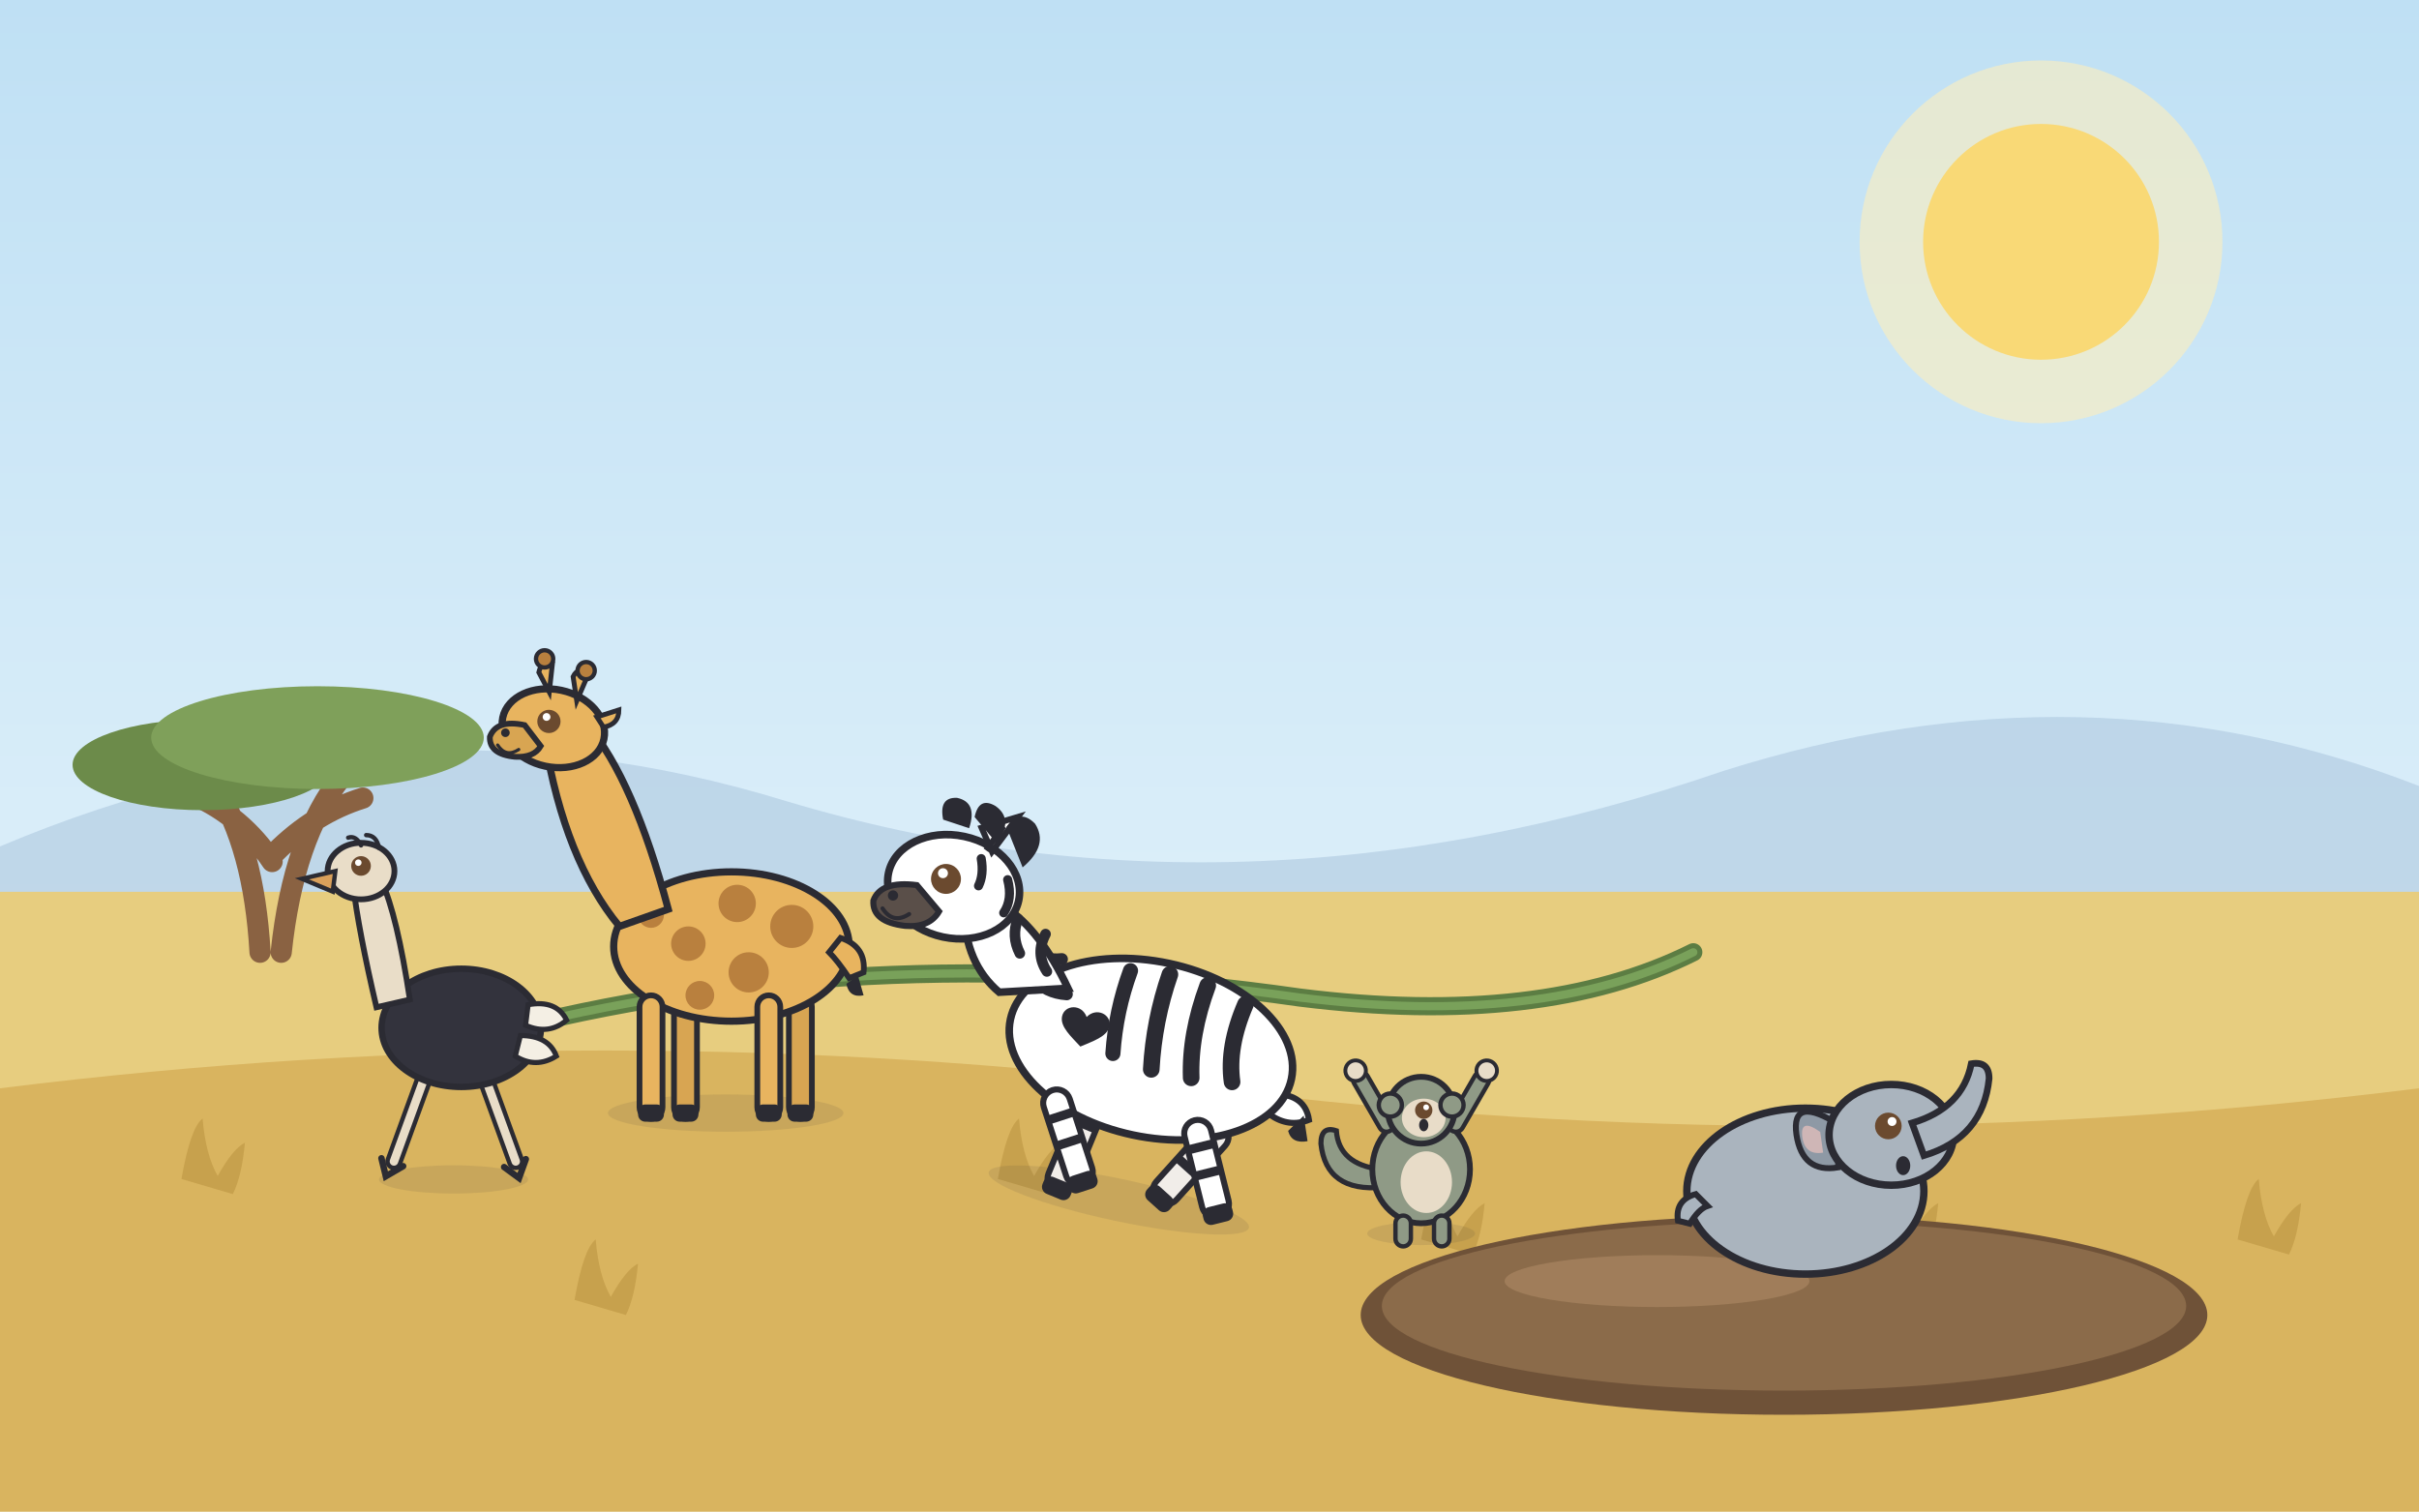
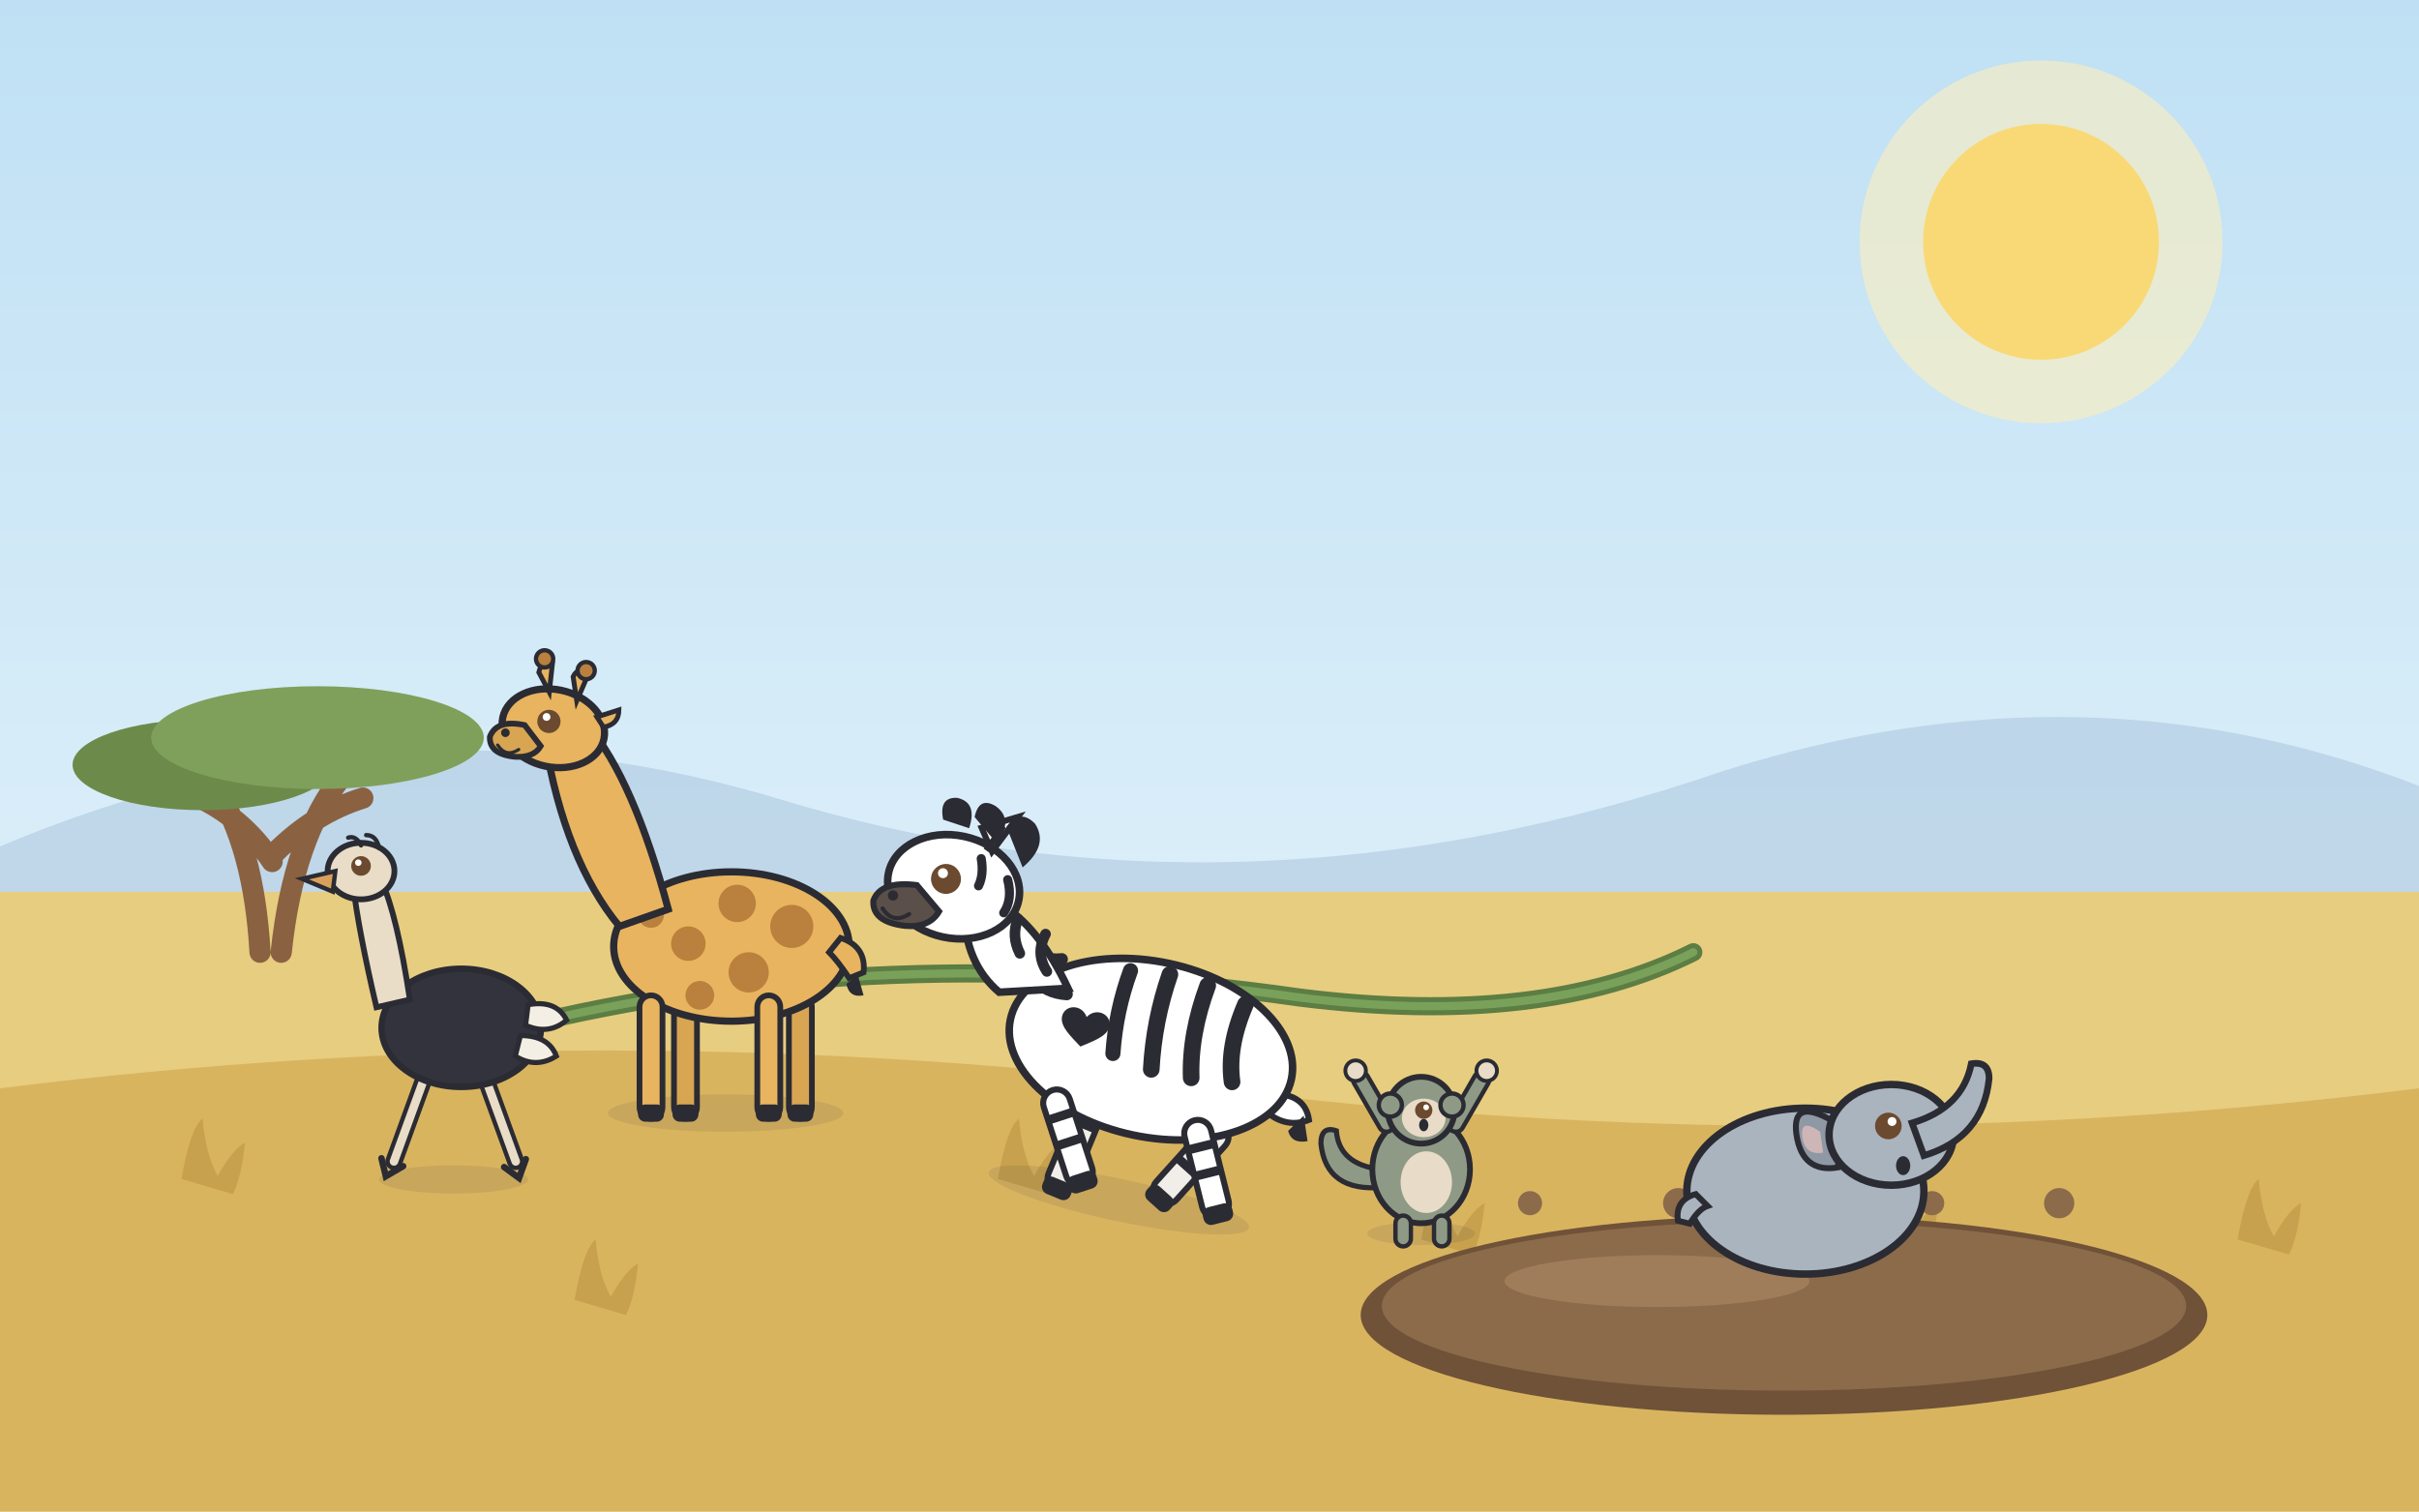
<svg xmlns="http://www.w3.org/2000/svg" viewBox="0 0 1600 1000" role="img">
  <style>
@media (prefers-reduced-motion: no-preference) {
  .anim-idle { animation: idle 3.8s ease-in-out infinite alternate; }
  @keyframes idle { from { transform: translateY(0); } to { transform: translateY(-6px); } }
  .anim-tail { transform-box: fill-box; transform-origin: 100% 20%; animation: tail 2.6s ease-in-out infinite alternate; }
  @keyframes tail { from { transform: rotate(-6deg); } to { transform: rotate(8deg); } }
  .anim-blink { transform-box: fill-box; transform-origin: center; animation: blink 5.2s infinite; }
  @keyframes blink { 0%, 93%, 100% { transform: scaleY(1); } 95%, 97% { transform: scaleY(0.12); } }
  .anim-glow { transform-box: fill-box; transform-origin: center; animation: glow 4.2s ease-in-out infinite alternate; }
  @keyframes glow { from { transform: scale(1); opacity: 0.5; } to { transform: scale(1.08); opacity: 0.75; } }
  .anim-shimmer { animation: shimmer 5s ease-in-out infinite alternate; }
  @keyframes shimmer { from { opacity: 0.62; } to { opacity: 0.92; } }
  .anim-grass { transform-box: fill-box; transform-origin: 50% 100%; animation: sway 3.2s ease-in-out infinite alternate; }
  .anim-canopy { transform-box: fill-box; transform-origin: 50% 100%; animation: sway 5.6s ease-in-out infinite alternate; }
  @keyframes sway { from { transform: rotate(-1.8deg); } to { transform: rotate(2.2deg); } }
  .anim-rain { animation: rainfall 1.15s linear infinite; }
  @keyframes rainfall { from { transform: translateY(-32px); opacity: 0.85; } 75% { opacity: 0.55; } to { transform: translateY(72px); opacity: 0; } }
  .anim-ripple { transform-box: fill-box; transform-origin: center; animation: ripple 3.4s ease-in-out infinite alternate; }
  @keyframes ripple { from { transform: scale(1); opacity: 0.8; } to { transform: scale(1.18); opacity: 0.55; } }
  .anim-drip { animation: drip 1s ease-in infinite; }
  @keyframes drip { from { transform: translateY(-12px); opacity: 0.95; } to { transform: translateY(28px); opacity: 0; } }
  .anim-flow { stroke-dasharray: 26 20; animation: flow 0.8s linear infinite; }
  @keyframes flow { from { stroke-dashoffset: 0; } to { stroke-dashoffset: -46; } }
  .anim-splash { transform-box: fill-box; transform-origin: 50% 100%; animation: splashPulse 1.7s ease-in-out infinite alternate; }
  @keyframes splashPulse { from { transform: scale(0.97); } to { transform: scale(1.05); } }
  .anim-strain { transform-box: fill-box; transform-origin: center; animation: strain 0.9s ease-in-out infinite alternate; }
  @keyframes strain { from { transform: translateX(-5px); } to { transform: translateX(4px); } }
  .anim-float { transform-box: fill-box; transform-origin: center; animation: floaty 2.6s ease-in-out infinite alternate; }
  @keyframes floaty { from { transform: translateY(0) scale(1); } to { transform: translateY(-12px) scale(1.08); } }
  .anim-wave { animation: wave 2.4s ease-in-out infinite; opacity: 0; }
  @keyframes wave { 0% { opacity: 0; } 30% { opacity: 0.9; } 60%, 100% { opacity: 0; } }
  .anim-cloud { animation: cloudDrift 9s ease-in-out infinite alternate; }
  @keyframes cloudDrift { from { transform: translateX(-18px); } to { transform: translateX(22px); } }
+   .tap-target { cursor: pointer; }
+   .tap-target.tap-play { transform-box: fill-box; transform-origin: 50% 85%; animation: tapWiggle 0.7s ease-in-out; }
+   .tap-target[data-tap="puddle"].tap-play { transform-origin: center; animation: tapSplash 0.85s ease-out; }
+   .tap-target[data-tap="sun"].tap-play { transform-origin: center; animation: tapPulse 0.6s ease-in-out; }
+   .tap-target[data-tap="tree"].tap-play { transform-origin: 50% 100%; animation: tapShake 0.7s ease-in-out; }
+   @keyframes tapWiggle { 0% { transform: rotate(0); } 25% { transform: rotate(-4deg) scale(1.03); } 55% { transform: rotate(3deg) scale(1.04); } 80% { transform: rotate(-1.5deg); } 100% { transform: rotate(0); } }
+   @keyframes tapSplash { 0% { transform: scale(1); } 40% { transform: scale(1.06, 0.94); } 70% { transform: scale(0.97, 1.03); } 100% { transform: scale(1); } }
+   @keyframes tapPulse { 0% { transform: scale(1); } 50% { transform: scale(1.12); } 100% { transform: scale(1); } }
+   @keyframes tapShake { 0% { transform: rotate(0); } 20% { transform: rotate(2.4deg); } 45% { transform: rotate(-2deg); } 70% { transform: rotate(1.2deg); } 100% { transform: rotate(0); } }
+   .tap-burst { opacity: 0; }
+   .tap-target.tap-play .tap-burst { opacity: 1; }
+   .tap-target.tap-play .tap-burst circle { animation: burstUp 0.6s ease-out forwards; }
+   @keyframes burstUp { from { transform: translateY(0); opacity: 0.95; } to { transform: translateY(-90px); opacity: 0; } }
}
</style>
  <defs>
    <linearGradient id="sky" x1="0" y1="0" x2="0" y2="1">
      <stop offset="0" stop-color="#bfe0f4" />
      <stop offset="1" stop-color="#eef8fd" />
    </linearGradient>
  </defs>
  <rect width="1600" height="1000" fill="url(#sky)" />
-   <circle class="anim-glow" cx="1350" cy="160" r="120" fill="#fdeebc" opacity="0.6" />
-   <circle cx="1350" cy="160" r="78" fill="#f9d976" />
+   <g class="tap-target" data-tap="sun">
+     <circle class="anim-glow" cx="1350" cy="160" r="120" fill="#fdeebc" opacity="0.6" />
+     <circle cx="1350" cy="160" r="78" fill="#f9d976" />
+   </g>
  <path d="M 0 560 q 260 -110 520 -30 q 300 90 620 -20 q 240 -76 460 10 L 1600 640 L 0 640 Z" fill="#a9c4dd" opacity="0.55" />
  <rect x="0" y="590" width="1600" height="410" fill="#e7cd7f" />
  <path d="M 0 720 q 400 -50 800 0 q 400 50 800 0 L 1600 1000 L 0 1000 Z" fill="#d9b45f" />
  <g class="anim-grass" style="animation-delay:1.00s">
    <path d="M 120 780 q 6 -34 14 -40 q 2 24 10 38 q 10 -18 18 -22 q -2 22 -8 34 z" fill="#c39c48" opacity="0.8" />
  </g>
  <g class="anim-grass" style="animation-delay:0.50s">
    <path d="M 380 860 q 6 -34 14 -40 q 2 24 10 38 q 10 -18 18 -22 q -2 22 -8 34 z" fill="#c39c48" opacity="0.8" />
  </g>
  <g class="anim-grass" style="animation-delay:2.50s">
    <path d="M 660 780 q 6 -34 14 -40 q 2 24 10 38 q 10 -18 18 -22 q -2 22 -8 34 z" fill="#c39c48" opacity="0.8" />
  </g>
  <g class="anim-grass" style="animation-delay:1.50s">
    <path d="M 940 820 q 6 -34 14 -40 q 2 24 10 38 q 10 -18 18 -22 q -2 22 -8 34 z" fill="#c39c48" opacity="0.8" />
  </g>
  <g class="anim-grass" style="animation-delay:0.00s">
    <path d="M 1240 820 q 6 -34 14 -40 q 2 24 10 38 q 10 -18 18 -22 q -2 22 -8 34 z" fill="#c39c48" opacity="0.8" />
  </g>
  <g class="anim-grass" style="animation-delay:0.00s">
    <path d="M 1480 820 q 6 -34 14 -40 q 2 24 10 38 q 10 -18 18 -22 q -2 22 -8 34 z" fill="#c39c48" opacity="0.8" />
  </g>
  <g transform="translate(180 630) scale(1)">
-     <path d="M -8 0 q -4 -70 -30 -110 M 6 0 q 8 -76 40 -116 M 0 -60 q -20 -30 -52 -44 M 2 -66 q 26 -26 58 -36" stroke="#8a6242" stroke-width="14" fill="none" stroke-linecap="round" />
-     <g class="anim-canopy" style="animation-delay:3.00s">
-       <ellipse cx="-46" cy="-124" rx="86" ry="30" fill="#6c8b4a" />
-       <ellipse cx="30" cy="-142" rx="110" ry="34" fill="#7fa05a" />
-     </g>
-   </g>
-   <ellipse cx="1180" cy="870" rx="280" ry="66" fill="#6f5238" />
-   <ellipse cx="1180" cy="864" rx="266" ry="56" fill="#8b6b4a" />
-   <ellipse class="anim-ripple" style="animation-delay:1.08s" cx="1096" cy="847.56" rx="100.8" ry="17.16" fill="#a5825e" opacity="0.8" />
+     <g class="tap-target" data-tap="tree">
+       <path d="M -8 0 q -4 -70 -30 -110 M 6 0 q 8 -76 40 -116 M 0 -60 q -20 -30 -52 -44 M 2 -66 q 26 -26 58 -36" stroke="#8a6242" stroke-width="14" fill="none" stroke-linecap="round" />
+       <g class="anim-canopy" style="animation-delay:3.00s">
+         <ellipse cx="-46" cy="-124" rx="86" ry="30" fill="#6c8b4a" />
+         <ellipse cx="30" cy="-142" rx="110" ry="34" fill="#7fa05a" />
+       </g>
+     </g>
+   </g>
+   <g class="tap-target" data-tap="puddle">
+     <ellipse cx="1180" cy="870" rx="280" ry="66" fill="#6f5238" />
+     <ellipse cx="1180" cy="864" rx="266" ry="56" fill="#8b6b4a" />
+     <ellipse class="anim-ripple" style="animation-delay:1.08s" cx="1096" cy="847.56" rx="100.8" ry="17.16" fill="#a5825e" opacity="0.8" />
+     <g class="tap-burst">
+       <circle cx="1012" cy="796" r="8" fill="#8b6b4a" style="animation-delay:0.00s" />
+       <circle cx="1110" cy="796" r="10" fill="#8b6b4a" style="animation-delay:0.04s" />
+       <circle cx="1194" cy="796" r="12" fill="#8b6b4a" style="animation-delay:0.08s" />
+       <circle cx="1278" cy="796" r="8" fill="#8b6b4a" style="animation-delay:0.12s" />
+       <circle cx="1362" cy="796" r="10" fill="#8b6b4a" style="animation-delay:0.16s" />
+     </g>
+   </g>
  <g transform="translate(1200 790) scale(0.98 0.98)">
-     <g class="anim-idle" style="animation-delay:1.83s">
-       <ellipse cx="-6" cy="-2" rx="80" ry="56" fill="#aab4be" stroke="#2b2b33" stroke-width="5" />
-       <g class="anim-tail" style="animation-delay:1.83s">
-         <path d="M -80 0 q -14 4 -12 18 l 8 2 q 6 -10 12 -12 z" fill="#aab4be" stroke="#2b2b33" stroke-width="4" />
-       </g>
-       <g transform="translate(44 -40)">
-         <path d="M -26 -6 q -34 -22 -30 6 q 4 26 28 22 z" fill="#8e99a5" stroke="#2b2b33" stroke-width="4" />
-         <path d="M -40 -2 q -14 -10 -12 4 q 2 12 14 10 z" fill="#cfb6b6" />
-         <ellipse cx="8" cy="0" rx="42" ry="34" fill="#aab4be" stroke="#2b2b33" stroke-width="5" />
-         <g transform="translate(6 -6)">
-           <g class="anim-blink">
-             <circle cx="0" cy="0" r="9" fill="#6b4a2f" />
-             <circle cx="2.5" cy="-3" r="3" fill="#fff" />
-           </g>
-         </g>
-         <g transform="translate(16 16)">
-           <ellipse cx="0" cy="4.8" rx="4.8" ry="6.4" fill="#2b2b33" />
-         </g>
-       </g>
-       <path d="M 74 -26 q 40 -12 44 -52 q 0 -12 -12 -10 q -6 30 -40 40 z" fill="#aab4be" stroke="#2b2b33" stroke-width="4.5" />
+     <g class="tap-target" data-tap="elephant">
+       <g class="anim-idle" style="animation-delay:1.83s">
+         <ellipse cx="-6" cy="-2" rx="80" ry="56" fill="#aab4be" stroke="#2b2b33" stroke-width="5" />
+         <g class="anim-tail" style="animation-delay:1.83s">
+           <path d="M -80 0 q -14 4 -12 18 l 8 2 q 6 -10 12 -12 z" fill="#aab4be" stroke="#2b2b33" stroke-width="4" />
+         </g>
+         <g transform="translate(44 -40)">
+           <path d="M -26 -6 q -34 -22 -30 6 q 4 26 28 22 z" fill="#8e99a5" stroke="#2b2b33" stroke-width="4" />
+           <path d="M -40 -2 q -14 -10 -12 4 q 2 12 14 10 z" fill="#cfb6b6" />
+           <ellipse cx="8" cy="0" rx="42" ry="34" fill="#aab4be" stroke="#2b2b33" stroke-width="5" />
+           <g transform="translate(6 -6)">
+             <g class="anim-blink">
+               <circle cx="0" cy="0" r="9" fill="#6b4a2f" />
+               <circle cx="2.5" cy="-3" r="3" fill="#fff" />
+             </g>
+           </g>
+           <g transform="translate(16 16)">
+             <ellipse cx="0" cy="4.8" rx="4.8" ry="6.4" fill="#2b2b33" />
+           </g>
+         </g>
+         <path d="M 74 -26 q 40 -12 44 -52 q 0 -12 -12 -10 q -6 30 -40 40 z" fill="#aab4be" stroke="#2b2b33" stroke-width="4.5" />
+       </g>
    </g>
  </g>
  <g class="anim-strain">
    <path d="M 340 680 q 240 -60 520 -20 q 160 20 260 -30" fill="none" stroke="#5c7d43" stroke-width="12" stroke-linecap="round" />
    <path d="M 340 680 q 240 -60 520 -20 q 160 20 260 -30" fill="none" stroke="#79a15a" stroke-width="5.4" stroke-linecap="round" />
  </g>
  <g transform="translate(760 700) scale(-1 1) rotate(-12)">
    <ellipse cx="0" cy="96" rx="88" ry="14" fill="#2b2b33" opacity="0.10" />
-     <g class="anim-idle" style="animation-delay:2.00s">
-       <g transform="translate(-58 34) rotate(-30)">
-         <rect x="-9" y="0" width="18" height="66" rx="9" fill="#f1ede9" stroke="#2b2b33" stroke-width="4" />
-         <path d="M -9 18 h 18 M -9 36 h 18" stroke="#2b2b33" stroke-width="6" />
-         <rect x="-10" y="58" width="20" height="12" rx="5" fill="#2b2b33" />
-       </g>
-       <g transform="translate(30 34) rotate(-10.4)">
-         <rect x="-9" y="0" width="18" height="66" rx="9" fill="#f1ede9" stroke="#2b2b33" stroke-width="4" />
-         <path d="M -9 18 h 18 M -9 36 h 18" stroke="#2b2b33" stroke-width="6" />
-         <rect x="-10" y="58" width="20" height="12" rx="5" fill="#2b2b33" />
-       </g>
-       <g class="anim-tail" style="animation-delay:2.00s">
-         <path d="M -86 6 q -20 -4 -26 12 q 12 8 26 2" fill="#ffffff" stroke="#2b2b33" stroke-width="4" />
-         <path d="M -108 16 l -6 16 q 10 4 14 -4 z" fill="#2b2b33" />
-       </g>
-       <ellipse cx="0" cy="-6" rx="95" ry="58" fill="#ffffff" stroke="#2b2b33" stroke-width="5" />
-       <path d="M -55 -48 q 6 30 -2 52" stroke="#2b2b33" stroke-width="11" fill="none" stroke-linecap="round" />
-       <path d="M -28 -55 q 5 34 -2 62" stroke="#2b2b33" stroke-width="11" fill="none" stroke-linecap="round" />
-       <path d="M -2 -57 q 4 32 -1 64" stroke="#2b2b33" stroke-width="11" fill="none" stroke-linecap="round" />
-       <path d="M 24 -54 q 4 28 0 56" stroke="#2b2b33" stroke-width="10" fill="none" stroke-linecap="round" />
-       <path d="M 62 -30 q 14 2 24 -6" stroke="#2b2b33" stroke-width="8" fill="none" stroke-linecap="round" />
-       <path d="M 70 -52 q 12 4 22 -2" stroke="#2b2b33" stroke-width="8" fill="none" stroke-linecap="round" />
-       <path d="M 46 -18 c -5 -8 -16 -5 -16 3 c 0 7 9 12 16 17 c 7 -5 16 -10 16 -17 c 0 -8 -11 -11 -16 -3 z" fill="#2b2b33" />
-       <g transform="translate(-38 34) rotate(26)">
-         <rect x="-9" y="0" width="18" height="66" rx="9" fill="#ffffff" stroke="#2b2b33" stroke-width="4" />
-         <path d="M -9 18 h 18 M -9 36 h 18" stroke="#2b2b33" stroke-width="6" />
-         <rect x="-10" y="58" width="20" height="12" rx="5" fill="#2b2b33" />
-       </g>
-       <g transform="translate(58 34) rotate(30)">
-         <rect x="-9" y="0" width="18" height="66" rx="9" fill="#ffffff" stroke="#2b2b33" stroke-width="4" />
-         <path d="M -9 18 h 18 M -9 36 h 18" stroke="#2b2b33" stroke-width="6" />
-         <rect x="-10" y="58" width="20" height="12" rx="5" fill="#2b2b33" />
-       </g>
-       <path d="M 62 -34 q 26 -34 52 -44 l 26 8 q -8 34 -34 48 z" fill="#ffffff" stroke="#2b2b33" stroke-width="5" />
-       <path d="M 84 -66 q 4 14 -6 24 M 104 -72 q 2 12 -6 22" stroke="#2b2b33" stroke-width="7" fill="none" stroke-linecap="round" />
-       <g transform="translate(150 -84)">
-         <ellipse cx="0" cy="0" rx="44" ry="34" fill="#ffffff" stroke="#2b2b33" stroke-width="5" />
-         <path d="M 24 4 q 24 2 26 16 q -2 14 -24 12 q -16 -2 -20 -14 z" fill="#5a4f49" stroke="#2b2b33" stroke-width="4" />
-         <circle cx="38" cy="14" r="3.4" fill="#2b2b33" />
-         <g transform="translate(34 22)">
-           <path d="M -9 1.8 q 9 9 18 0" stroke="#2b2b33" stroke-width="2.7" fill="none" stroke-linecap="round" />
-         </g>
-         <path d="M -20 -28 l -12 -26 l 22 12 z" fill="#ffffff" stroke="#2b2b33" stroke-width="4" />
-         <path d="M -24 -46 l 8 18" stroke="#2b2b33" stroke-width="4" />
-         <path d="M -34 -12 q -6 12 -2 22 M -14 -22 q -4 10 -2 18" stroke="#2b2b33" stroke-width="6" fill="none" stroke-linecap="round" />
-         <g transform="translate(6 -4)">
-           <g class="anim-blink">
-             <circle cx="0" cy="0" r="9.9" fill="#6b4a2f" />
-             <circle cx="2.75" cy="-3.3" r="3.3" fill="#fff" />
-           </g>
-         </g>
-         <path d="M -42 -22 q -14 -18 -2 -30 q 12 -8 18 6 M -22 -34 q -8 -18 6 -24 q 12 -4 12 10 M -2 -40 q -2 -18 12 -18 q 12 2 6 16" fill="#2b2b33" />
+     <g class="tap-target" data-tap="zebra">
+       <g class="anim-idle" style="animation-delay:2.00s">
+         <g transform="translate(-58 34) rotate(-30)">
+           <rect x="-9" y="0" width="18" height="66" rx="9" fill="#f1ede9" stroke="#2b2b33" stroke-width="4" />
+           <path d="M -9 18 h 18 M -9 36 h 18" stroke="#2b2b33" stroke-width="6" />
+           <rect x="-10" y="58" width="20" height="12" rx="5" fill="#2b2b33" />
+         </g>
+         <g transform="translate(30 34) rotate(-10.4)">
+           <rect x="-9" y="0" width="18" height="66" rx="9" fill="#f1ede9" stroke="#2b2b33" stroke-width="4" />
+           <path d="M -9 18 h 18 M -9 36 h 18" stroke="#2b2b33" stroke-width="6" />
+           <rect x="-10" y="58" width="20" height="12" rx="5" fill="#2b2b33" />
+         </g>
+         <g class="anim-tail" style="animation-delay:2.00s">
+           <path d="M -86 6 q -20 -4 -26 12 q 12 8 26 2" fill="#ffffff" stroke="#2b2b33" stroke-width="4" />
+           <path d="M -108 16 l -6 16 q 10 4 14 -4 z" fill="#2b2b33" />
+         </g>
+         <ellipse cx="0" cy="-6" rx="95" ry="58" fill="#ffffff" stroke="#2b2b33" stroke-width="5" />
+         <path d="M -55 -48 q 6 30 -2 52" stroke="#2b2b33" stroke-width="11" fill="none" stroke-linecap="round" />
+         <path d="M -28 -55 q 5 34 -2 62" stroke="#2b2b33" stroke-width="11" fill="none" stroke-linecap="round" />
+         <path d="M -2 -57 q 4 32 -1 64" stroke="#2b2b33" stroke-width="11" fill="none" stroke-linecap="round" />
+         <path d="M 24 -54 q 4 28 0 56" stroke="#2b2b33" stroke-width="10" fill="none" stroke-linecap="round" />
+         <path d="M 62 -30 q 14 2 24 -6" stroke="#2b2b33" stroke-width="8" fill="none" stroke-linecap="round" />
+         <path d="M 70 -52 q 12 4 22 -2" stroke="#2b2b33" stroke-width="8" fill="none" stroke-linecap="round" />
+         <path d="M 46 -18 c -5 -8 -16 -5 -16 3 c 0 7 9 12 16 17 c 7 -5 16 -10 16 -17 c 0 -8 -11 -11 -16 -3 z" fill="#2b2b33" />
+         <g transform="translate(-38 34) rotate(26)">
+           <rect x="-9" y="0" width="18" height="66" rx="9" fill="#ffffff" stroke="#2b2b33" stroke-width="4" />
+           <path d="M -9 18 h 18 M -9 36 h 18" stroke="#2b2b33" stroke-width="6" />
+           <rect x="-10" y="58" width="20" height="12" rx="5" fill="#2b2b33" />
+         </g>
+         <g transform="translate(58 34) rotate(30)">
+           <rect x="-9" y="0" width="18" height="66" rx="9" fill="#ffffff" stroke="#2b2b33" stroke-width="4" />
+           <path d="M -9 18 h 18 M -9 36 h 18" stroke="#2b2b33" stroke-width="6" />
+           <rect x="-10" y="58" width="20" height="12" rx="5" fill="#2b2b33" />
+         </g>
+         <path d="M 62 -34 q 26 -34 52 -44 l 26 8 q -8 34 -34 48 z" fill="#ffffff" stroke="#2b2b33" stroke-width="5" />
+         <path d="M 84 -66 q 4 14 -6 24 M 104 -72 q 2 12 -6 22" stroke="#2b2b33" stroke-width="7" fill="none" stroke-linecap="round" />
+         <g transform="translate(150 -84)">
+           <ellipse cx="0" cy="0" rx="44" ry="34" fill="#ffffff" stroke="#2b2b33" stroke-width="5" />
+           <path d="M 24 4 q 24 2 26 16 q -2 14 -24 12 q -16 -2 -20 -14 z" fill="#5a4f49" stroke="#2b2b33" stroke-width="4" />
+           <circle cx="38" cy="14" r="3.4" fill="#2b2b33" />
+           <g transform="translate(34 22)">
+             <path d="M -9 1.8 q 9 9 18 0" stroke="#2b2b33" stroke-width="2.7" fill="none" stroke-linecap="round" />
+           </g>
+           <path d="M -20 -28 l -12 -26 l 22 12 z" fill="#ffffff" stroke="#2b2b33" stroke-width="4" />
+           <path d="M -24 -46 l 8 18" stroke="#2b2b33" stroke-width="4" />
+           <path d="M -34 -12 q -6 12 -2 22 M -14 -22 q -4 10 -2 18" stroke="#2b2b33" stroke-width="6" fill="none" stroke-linecap="round" />
+           <g transform="translate(6 -4)">
+             <g class="anim-blink">
+               <circle cx="0" cy="0" r="9.9" fill="#6b4a2f" />
+               <circle cx="2.75" cy="-3.3" r="3.3" fill="#fff" />
+             </g>
+           </g>
+           <path d="M -42 -22 q -14 -18 -2 -30 q 12 -8 18 6 M -22 -34 q -8 -18 6 -24 q 12 -4 12 10 M -2 -40 q -2 -18 12 -18 q 12 2 6 16" fill="#2b2b33" />
+         </g>
      </g>
    </g>
  </g>
  <g transform="translate(480 630) scale(-0.95 0.95)">
    <ellipse cx="0" cy="112" rx="82" ry="13" fill="#2b2b33" opacity="0.10" />
-     <g class="anim-idle" style="animation-delay:0.75s">
-       <g transform="translate(-52 30) rotate(0)">
-         <rect x="-8" y="0" width="16" height="86" rx="8" fill="#d8a552" stroke="#2b2b33" stroke-width="4" />
-         <rect x="-9" y="76" width="18" height="12" rx="5" fill="#2b2b33" />
-       </g>
-       <g transform="translate(28 30) rotate(0)">
-         <rect x="-8" y="0" width="16" height="86" rx="8" fill="#d8a552" stroke="#2b2b33" stroke-width="4" />
-         <rect x="-9" y="76" width="18" height="12" rx="5" fill="#2b2b33" />
-       </g>
-       <ellipse cx="-4" cy="-4" rx="82" ry="52" fill="#e8b45f" stroke="#2b2b33" stroke-width="5" />
-       <circle cx="-46" cy="-18" r="15" fill="#b9803e" />
-       <circle cx="-8" cy="-34" r="13" fill="#b9803e" />
-       <circle cx="-16" cy="14" r="14" fill="#b9803e" />
-       <circle cx="26" cy="-6" r="12" fill="#b9803e" />
-       <circle cx="18" cy="30" r="10" fill="#b9803e" />
-       <circle cx="52" cy="-26" r="9" fill="#b9803e" />
-       <g transform="translate(-30 30) rotate(0)">
-         <rect x="-8" y="0" width="16" height="86" rx="8" fill="#e8b45f" stroke="#2b2b33" stroke-width="4" />
-         <rect x="-9" y="76" width="18" height="12" rx="5" fill="#2b2b33" />
-       </g>
-       <g transform="translate(52 30) rotate(0)">
-         <rect x="-8" y="0" width="16" height="86" rx="8" fill="#e8b45f" stroke="#2b2b33" stroke-width="4" />
-         <rect x="-9" y="76" width="18" height="12" rx="5" fill="#2b2b33" />
-       </g>
-       <g class="anim-tail" style="animation-delay:0.75s">
-         <path d="M -80 -10 q -18 6 -16 24 l 10 4 q 8 -12 14 -18 z" fill="#e8b45f" stroke="#2b2b33" stroke-width="4" />
-         <path d="M -92 16 l -4 14 q 10 2 12 -8 z" fill="#2b2b33" />
-       </g>
-       <path d="M 40 -30 q 24 -90 56 -128 l 30 10 q -14 84 -52 130 z" fill="#e8b45f" stroke="#2b2b33" stroke-width="5" />
-       <g transform="translate(120 -156) rotate(-12)">
-         <ellipse cx="0" cy="0" rx="36" ry="27" fill="#e8b45f" stroke="#2b2b33" stroke-width="5" />
-         <path d="M 20 2 q 20 0 22 13 q -2 12 -20 10 q -13 -2 -16 -11 z" fill="#d8a552" stroke="#2b2b33" stroke-width="4" />
-         <circle cx="32" cy="10" r="3" fill="#2b2b33" />
-         <g transform="translate(28 18)">
-           <path d="M -7.5 1.5 q 7.5 7.5 15 0" stroke="#2b2b33" stroke-width="2.25" fill="none" stroke-linecap="round" />
-         </g>
-         <path d="M -12 -22 l -4 -20 q 8 -4 10 4 z M 8 -24 l 2 -20 q 8 0 8 8 z" fill="#e8b45f" stroke="#2b2b33" stroke-width="3.4" />
-         <circle cx="-14" cy="-44" r="6" fill="#b9803e" stroke="#2b2b33" stroke-width="3" />
-         <circle cx="16" cy="-46" r="6" fill="#b9803e" stroke="#2b2b33" stroke-width="3" />
-         <path d="M -28 -14 l -14 -8 q -2 10 8 14 z" fill="#e8b45f" stroke="#2b2b33" stroke-width="3.4" />
-         <g transform="translate(4 -4)">
-           <g class="anim-blink">
-             <circle cx="0" cy="0" r="8.1" fill="#6b4a2f" />
-             <circle cx="2.25" cy="-2.7" r="2.7" fill="#fff" />
+     <g class="tap-target" data-tap="giraffe">
+       <g class="anim-idle" style="animation-delay:0.75s">
+         <g transform="translate(-52 30) rotate(0)">
+           <rect x="-8" y="0" width="16" height="86" rx="8" fill="#d8a552" stroke="#2b2b33" stroke-width="4" />
+           <rect x="-9" y="76" width="18" height="12" rx="5" fill="#2b2b33" />
+         </g>
+         <g transform="translate(28 30) rotate(0)">
+           <rect x="-8" y="0" width="16" height="86" rx="8" fill="#d8a552" stroke="#2b2b33" stroke-width="4" />
+           <rect x="-9" y="76" width="18" height="12" rx="5" fill="#2b2b33" />
+         </g>
+         <ellipse cx="-4" cy="-4" rx="82" ry="52" fill="#e8b45f" stroke="#2b2b33" stroke-width="5" />
+         <circle cx="-46" cy="-18" r="15" fill="#b9803e" />
+         <circle cx="-8" cy="-34" r="13" fill="#b9803e" />
+         <circle cx="-16" cy="14" r="14" fill="#b9803e" />
+         <circle cx="26" cy="-6" r="12" fill="#b9803e" />
+         <circle cx="18" cy="30" r="10" fill="#b9803e" />
+         <circle cx="52" cy="-26" r="9" fill="#b9803e" />
+         <g transform="translate(-30 30) rotate(0)">
+           <rect x="-8" y="0" width="16" height="86" rx="8" fill="#e8b45f" stroke="#2b2b33" stroke-width="4" />
+           <rect x="-9" y="76" width="18" height="12" rx="5" fill="#2b2b33" />
+         </g>
+         <g transform="translate(52 30) rotate(0)">
+           <rect x="-8" y="0" width="16" height="86" rx="8" fill="#e8b45f" stroke="#2b2b33" stroke-width="4" />
+           <rect x="-9" y="76" width="18" height="12" rx="5" fill="#2b2b33" />
+         </g>
+         <g class="anim-tail" style="animation-delay:0.75s">
+           <path d="M -80 -10 q -18 6 -16 24 l 10 4 q 8 -12 14 -18 z" fill="#e8b45f" stroke="#2b2b33" stroke-width="4" />
+           <path d="M -92 16 l -4 14 q 10 2 12 -8 z" fill="#2b2b33" />
+         </g>
+         <path d="M 40 -30 q 24 -90 56 -128 l 30 10 q -14 84 -52 130 z" fill="#e8b45f" stroke="#2b2b33" stroke-width="5" />
+         <g transform="translate(120 -156) rotate(-12)">
+           <ellipse cx="0" cy="0" rx="36" ry="27" fill="#e8b45f" stroke="#2b2b33" stroke-width="5" />
+           <path d="M 20 2 q 20 0 22 13 q -2 12 -20 10 q -13 -2 -16 -11 z" fill="#d8a552" stroke="#2b2b33" stroke-width="4" />
+           <circle cx="32" cy="10" r="3" fill="#2b2b33" />
+           <g transform="translate(28 18)">
+             <path d="M -7.5 1.5 q 7.5 7.5 15 0" stroke="#2b2b33" stroke-width="2.25" fill="none" stroke-linecap="round" />
+           </g>
+           <path d="M -12 -22 l -4 -20 q 8 -4 10 4 z M 8 -24 l 2 -20 q 8 0 8 8 z" fill="#e8b45f" stroke="#2b2b33" stroke-width="3.4" />
+           <circle cx="-14" cy="-44" r="6" fill="#b9803e" stroke="#2b2b33" stroke-width="3" />
+           <circle cx="16" cy="-46" r="6" fill="#b9803e" stroke="#2b2b33" stroke-width="3" />
+           <path d="M -28 -14 l -14 -8 q -2 10 8 14 z" fill="#e8b45f" stroke="#2b2b33" stroke-width="3.4" />
+           <g transform="translate(4 -4)">
+             <g class="anim-blink">
+               <circle cx="0" cy="0" r="8.1" fill="#6b4a2f" />
+               <circle cx="2.25" cy="-2.7" r="2.7" fill="#fff" />
+             </g>
          </g>
        </g>
      </g>
    </g>
  </g>
  <g transform="translate(300 680) scale(-0.85 0.85)">
    <ellipse cx="0" cy="118" rx="58" ry="11" fill="#2b2b33" opacity="0.10" />
-     <g class="anim-idle" style="animation-delay:1.67s">
-       <g transform="translate(-20 26) rotate(20)">
-         <rect x="-5" y="0" width="10" height="88" rx="5" fill="#e9ddc8" stroke="#2b2b33" stroke-width="3.4" />
-         <path d="M -8 84 l 10 12 l 8 -12" fill="none" stroke="#2b2b33" stroke-width="5" stroke-linecap="round" />
-       </g>
-       <g transform="translate(18 26) rotate(-20)">
-         <rect x="-5" y="0" width="10" height="88" rx="5" fill="#e9ddc8" stroke="#2b2b33" stroke-width="3.4" />
-         <path d="M -8 84 l 10 12 l 8 -12" fill="none" stroke="#2b2b33" stroke-width="5" stroke-linecap="round" />
-       </g>
-       <ellipse cx="-6" cy="0" rx="62" ry="46" fill="#33333d" stroke="#2b2b33" stroke-width="5" />
-       <g class="anim-tail" style="animation-delay:1.67s">
-         <path d="M -58 -18 q -22 -4 -30 12 q 14 12 32 4 z M -52 6 q -22 0 -28 16 q 16 10 32 0 z" fill="#f4efe4" stroke="#2b2b33" stroke-width="4" />
-       </g>
-       <path d="M 34 -22 q 10 -66 22 -92 l 22 4 q -4 34 -18 94 z" fill="#e9ddc8" stroke="#2b2b33" stroke-width="4.5" />
-       <g transform="translate(72 -122)">
-         <ellipse cx="0" cy="0" rx="26" ry="22" fill="#e9ddc8" stroke="#2b2b33" stroke-width="4.5" />
-         <path d="M 20 0 l 26 6 l -24 10 z" fill="#d9a05b" stroke="#2b2b33" stroke-width="3.4" />
-         <g transform="translate(0 -4)">
-           <g class="anim-blink">
-             <circle cx="0" cy="0" r="7.65" fill="#6b4a2f" />
-             <circle cx="2.125" cy="-2.55" r="2.55" fill="#fff" />
-           </g>
-         </g>
-         <path d="M -14 -18 q 2 -10 10 -10 M 0 -20 q 4 -8 10 -6" stroke="#2b2b33" stroke-width="3.4" fill="none" stroke-linecap="round" />
+     <g class="tap-target" data-tap="ostrich">
+       <g class="anim-idle" style="animation-delay:1.67s">
+         <g transform="translate(-20 26) rotate(20)">
+           <rect x="-5" y="0" width="10" height="88" rx="5" fill="#e9ddc8" stroke="#2b2b33" stroke-width="3.4" />
+           <path d="M -8 84 l 10 12 l 8 -12" fill="none" stroke="#2b2b33" stroke-width="5" stroke-linecap="round" />
+         </g>
+         <g transform="translate(18 26) rotate(-20)">
+           <rect x="-5" y="0" width="10" height="88" rx="5" fill="#e9ddc8" stroke="#2b2b33" stroke-width="3.4" />
+           <path d="M -8 84 l 10 12 l 8 -12" fill="none" stroke="#2b2b33" stroke-width="5" stroke-linecap="round" />
+         </g>
+         <ellipse cx="-6" cy="0" rx="62" ry="46" fill="#33333d" stroke="#2b2b33" stroke-width="5" />
+         <g class="anim-tail" style="animation-delay:1.67s">
+           <path d="M -58 -18 q -22 -4 -30 12 q 14 12 32 4 z M -52 6 q -22 0 -28 16 q 16 10 32 0 z" fill="#f4efe4" stroke="#2b2b33" stroke-width="4" />
+         </g>
+         <path d="M 34 -22 q 10 -66 22 -92 l 22 4 q -4 34 -18 94 z" fill="#e9ddc8" stroke="#2b2b33" stroke-width="4.5" />
+         <g transform="translate(72 -122)">
+           <ellipse cx="0" cy="0" rx="26" ry="22" fill="#e9ddc8" stroke="#2b2b33" stroke-width="4.5" />
+           <path d="M 20 0 l 26 6 l -24 10 z" fill="#d9a05b" stroke="#2b2b33" stroke-width="3.4" />
+           <g transform="translate(0 -4)">
+             <g class="anim-blink">
+               <circle cx="0" cy="0" r="7.65" fill="#6b4a2f" />
+               <circle cx="2.125" cy="-2.55" r="2.55" fill="#fff" />
+             </g>
+           </g>
+           <path d="M -14 -18 q 2 -10 10 -10 M 0 -20 q 4 -8 10 -6" stroke="#2b2b33" stroke-width="3.4" fill="none" stroke-linecap="round" />
+         </g>
      </g>
    </g>
  </g>
  <g transform="translate(940 760) scale(0.85 0.85)">
    <ellipse cx="0" cy="66" rx="42" ry="9" fill="#2b2b33" opacity="0.10" />
-     <g class="anim-idle" style="animation-delay:1.50s">
-       <g class="anim-tail" style="animation-delay:1.50s">
-         <path d="M -30 30 q -44 4 -48 -34 q 0 -14 12 -10 q 2 26 34 30 z" fill="#8f9a86" stroke="#2b2b33" stroke-width="4" />
-       </g>
-       <ellipse cx="0" cy="16" rx="38" ry="42" fill="#8f9a86" stroke="#2b2b33" stroke-width="4.5" />
-       <ellipse cx="4" cy="26" rx="20" ry="24" fill="#e8dcc8" />
-       <g transform="translate(-24 -14) rotate(150)">
-         <rect x="-6" y="0" width="12" height="52" rx="6" fill="#8f9a86" stroke="#2b2b33" stroke-width="3.4" />
-         <circle cx="0" cy="54" r="8" fill="#e8dcc8" stroke="#2b2b33" stroke-width="3" />
-       </g>
-       <g transform="translate(24 -14) rotate(-150)">
-         <rect x="-6" y="0" width="12" height="52" rx="6" fill="#8f9a86" stroke="#2b2b33" stroke-width="3.4" />
-         <circle cx="0" cy="54" r="8" fill="#e8dcc8" stroke="#2b2b33" stroke-width="3" />
-       </g>
-       <g transform="translate(-14 52)">
-         <rect x="-6" y="0" width="12" height="24" rx="6" fill="#8f9a86" stroke="#2b2b33" stroke-width="3.4" />
-       </g>
-       <g transform="translate(16 52)">
-         <rect x="-6" y="0" width="12" height="24" rx="6" fill="#8f9a86" stroke="#2b2b33" stroke-width="3.4" />
-       </g>
-       <g transform="translate(0 -30)">
-         <circle cx="0" cy="0" r="26" fill="#8f9a86" stroke="#2b2b33" stroke-width="4.5" />
-         <ellipse cx="2" cy="6" rx="17" ry="15" fill="#e8dcc8" />
-         <circle cx="-24" cy="-4" r="9" fill="#8f9a86" stroke="#2b2b33" stroke-width="3.4" />
-         <circle cx="24" cy="-4" r="9" fill="#8f9a86" stroke="#2b2b33" stroke-width="3.4" />
-         <g transform="translate(2 0)">
-           <g class="anim-blink">
-             <circle cx="0" cy="0" r="6.75" fill="#6b4a2f" />
-             <circle cx="1.875" cy="-2.25" r="2.25" fill="#fff" />
-           </g>
-         </g>
-         <g transform="translate(2 8)">
-           <ellipse cx="0" cy="3.6" rx="3.6" ry="4.8" fill="#2b2b33" />
+     <g class="tap-target" data-tap="monkey">
+       <g class="anim-idle" style="animation-delay:1.50s">
+         <g class="anim-tail" style="animation-delay:1.50s">
+           <path d="M -30 30 q -44 4 -48 -34 q 0 -14 12 -10 q 2 26 34 30 z" fill="#8f9a86" stroke="#2b2b33" stroke-width="4" />
+         </g>
+         <ellipse cx="0" cy="16" rx="38" ry="42" fill="#8f9a86" stroke="#2b2b33" stroke-width="4.5" />
+         <ellipse cx="4" cy="26" rx="20" ry="24" fill="#e8dcc8" />
+         <g transform="translate(-24 -14) rotate(150)">
+           <rect x="-6" y="0" width="12" height="52" rx="6" fill="#8f9a86" stroke="#2b2b33" stroke-width="3.4" />
+           <circle cx="0" cy="54" r="8" fill="#e8dcc8" stroke="#2b2b33" stroke-width="3" />
+         </g>
+         <g transform="translate(24 -14) rotate(-150)">
+           <rect x="-6" y="0" width="12" height="52" rx="6" fill="#8f9a86" stroke="#2b2b33" stroke-width="3.4" />
+           <circle cx="0" cy="54" r="8" fill="#e8dcc8" stroke="#2b2b33" stroke-width="3" />
+         </g>
+         <g transform="translate(-14 52)">
+           <rect x="-6" y="0" width="12" height="24" rx="6" fill="#8f9a86" stroke="#2b2b33" stroke-width="3.4" />
+         </g>
+         <g transform="translate(16 52)">
+           <rect x="-6" y="0" width="12" height="24" rx="6" fill="#8f9a86" stroke="#2b2b33" stroke-width="3.4" />
+         </g>
+         <g transform="translate(0 -30)">
+           <circle cx="0" cy="0" r="26" fill="#8f9a86" stroke="#2b2b33" stroke-width="4.5" />
+           <ellipse cx="2" cy="6" rx="17" ry="15" fill="#e8dcc8" />
+           <circle cx="-24" cy="-4" r="9" fill="#8f9a86" stroke="#2b2b33" stroke-width="3.4" />
+           <circle cx="24" cy="-4" r="9" fill="#8f9a86" stroke="#2b2b33" stroke-width="3.4" />
+           <g transform="translate(2 0)">
+             <g class="anim-blink">
+               <circle cx="0" cy="0" r="6.75" fill="#6b4a2f" />
+               <circle cx="1.875" cy="-2.25" r="2.25" fill="#fff" />
+             </g>
+           </g>
+           <g transform="translate(2 8)">
+             <ellipse cx="0" cy="3.6" rx="3.6" ry="4.8" fill="#2b2b33" />
+           </g>
        </g>
      </g>
    </g>
  </g>
</svg>
